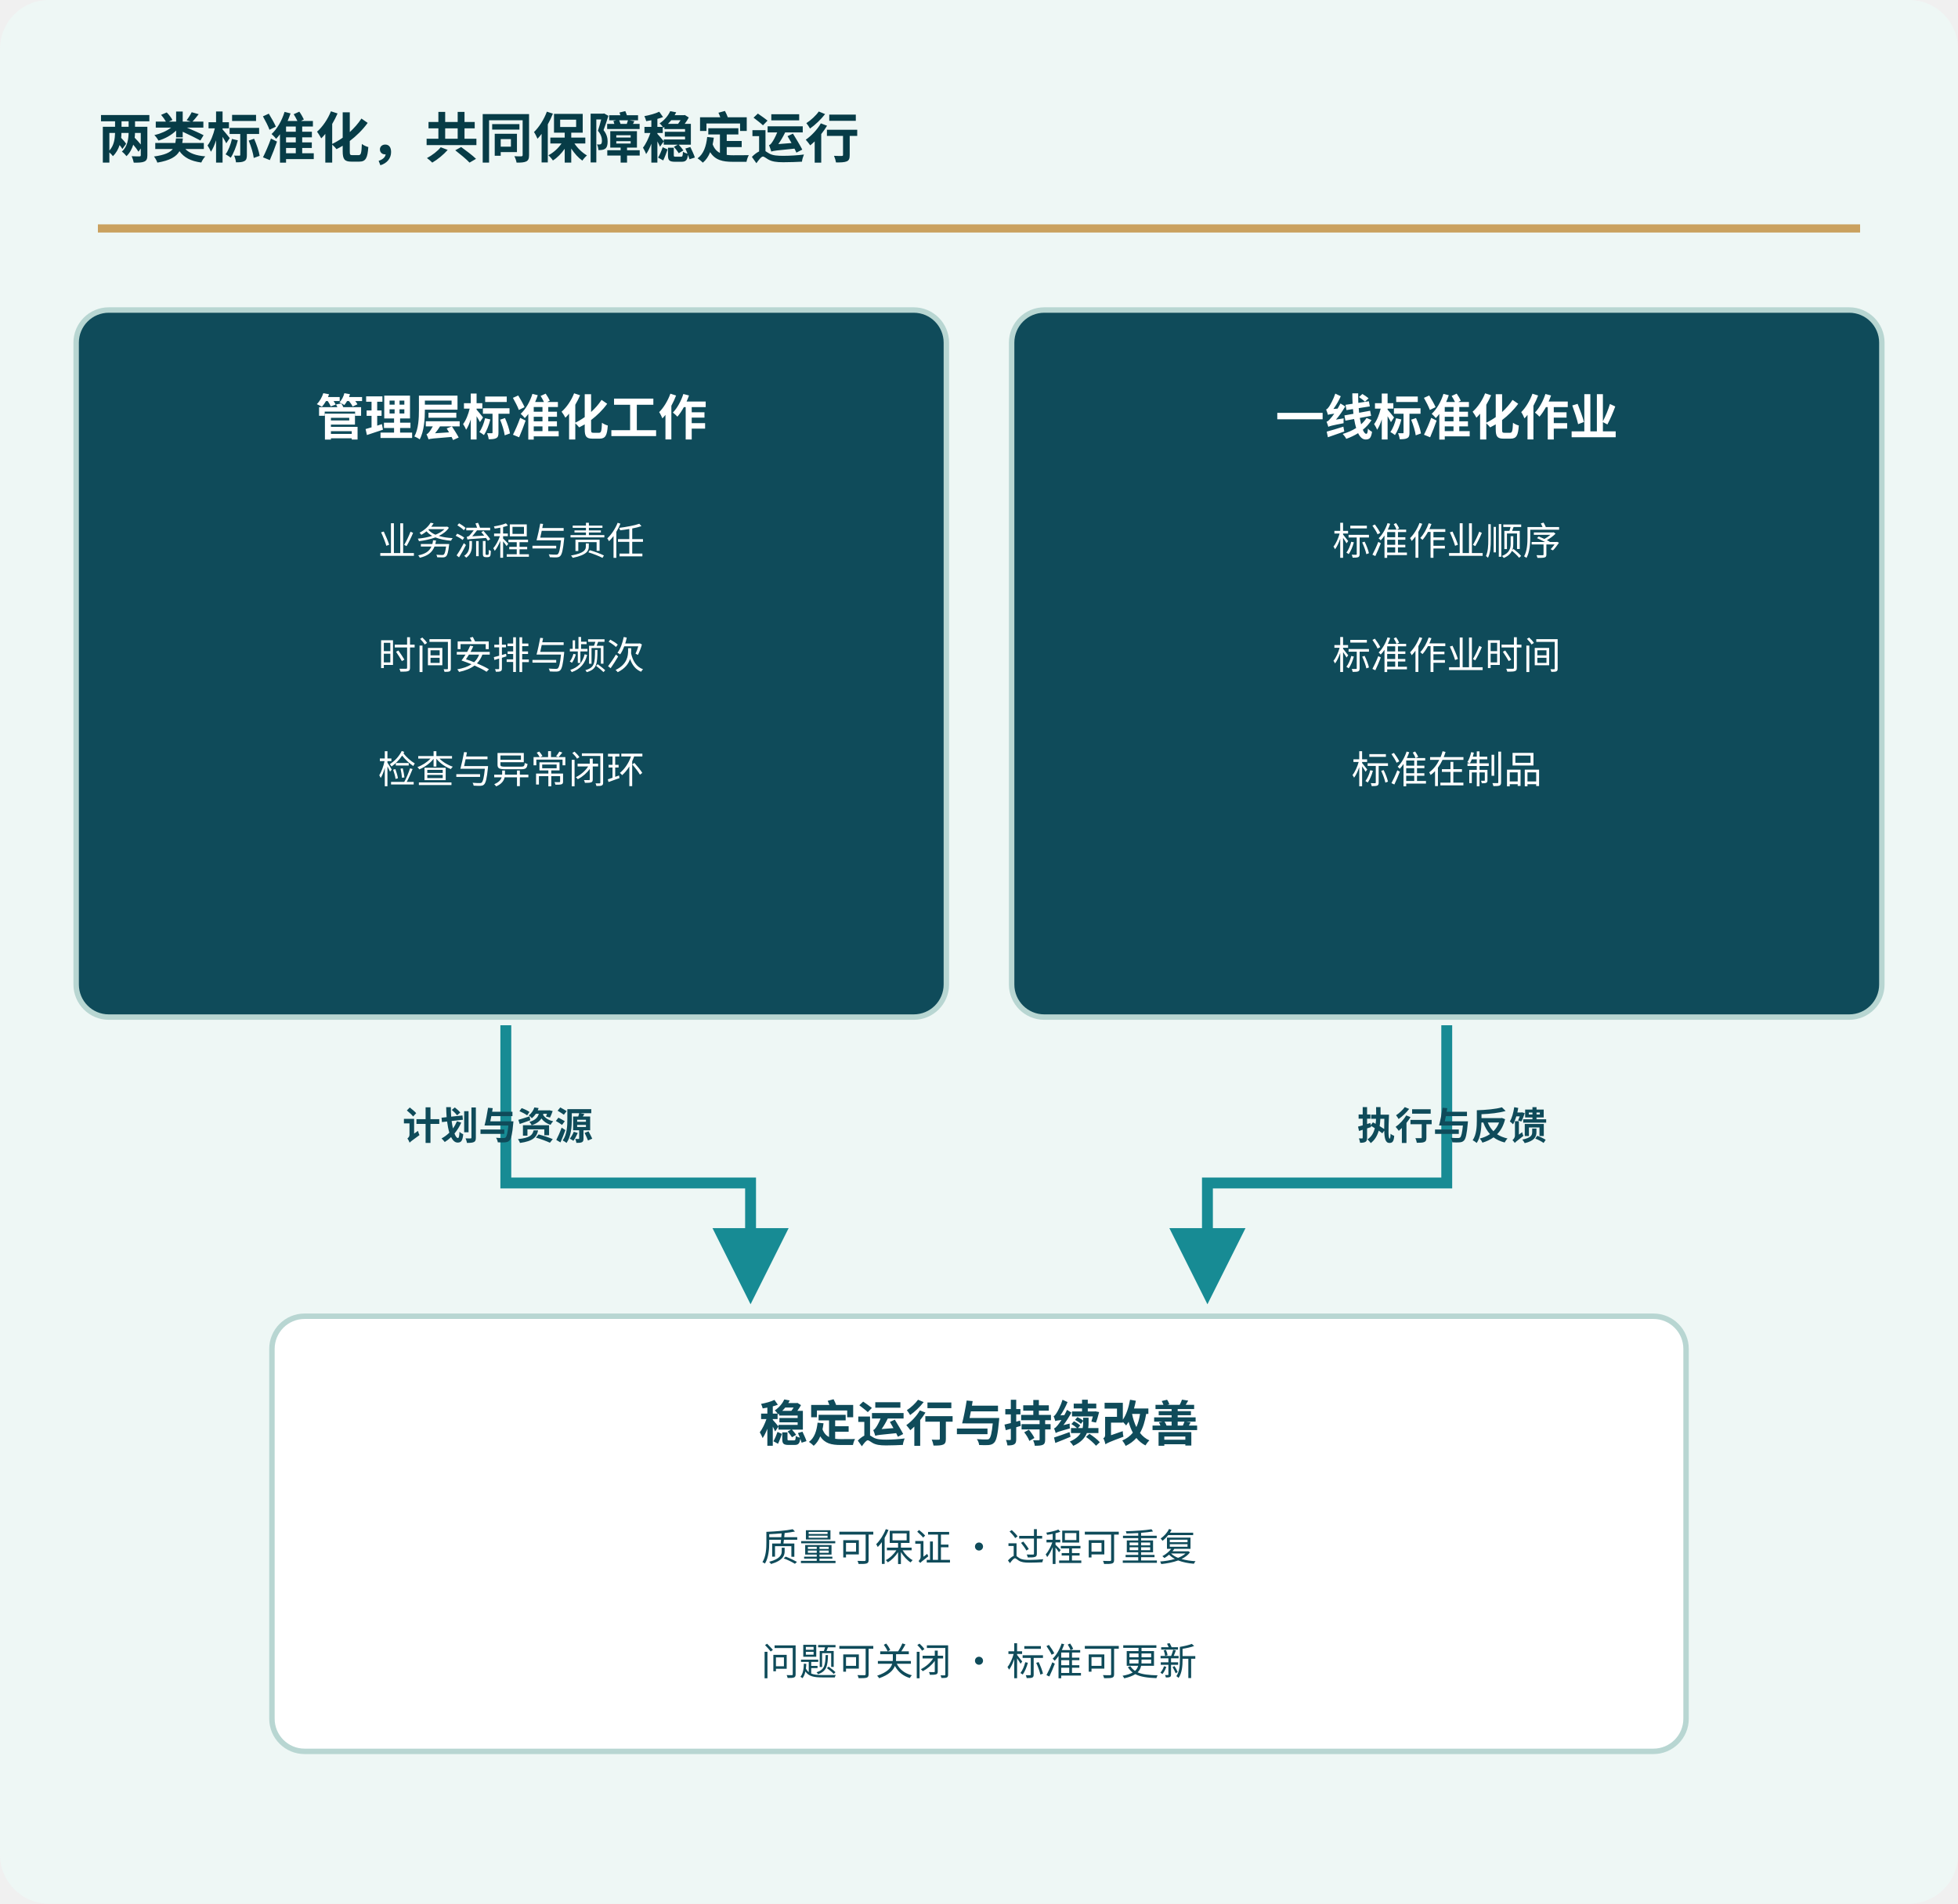
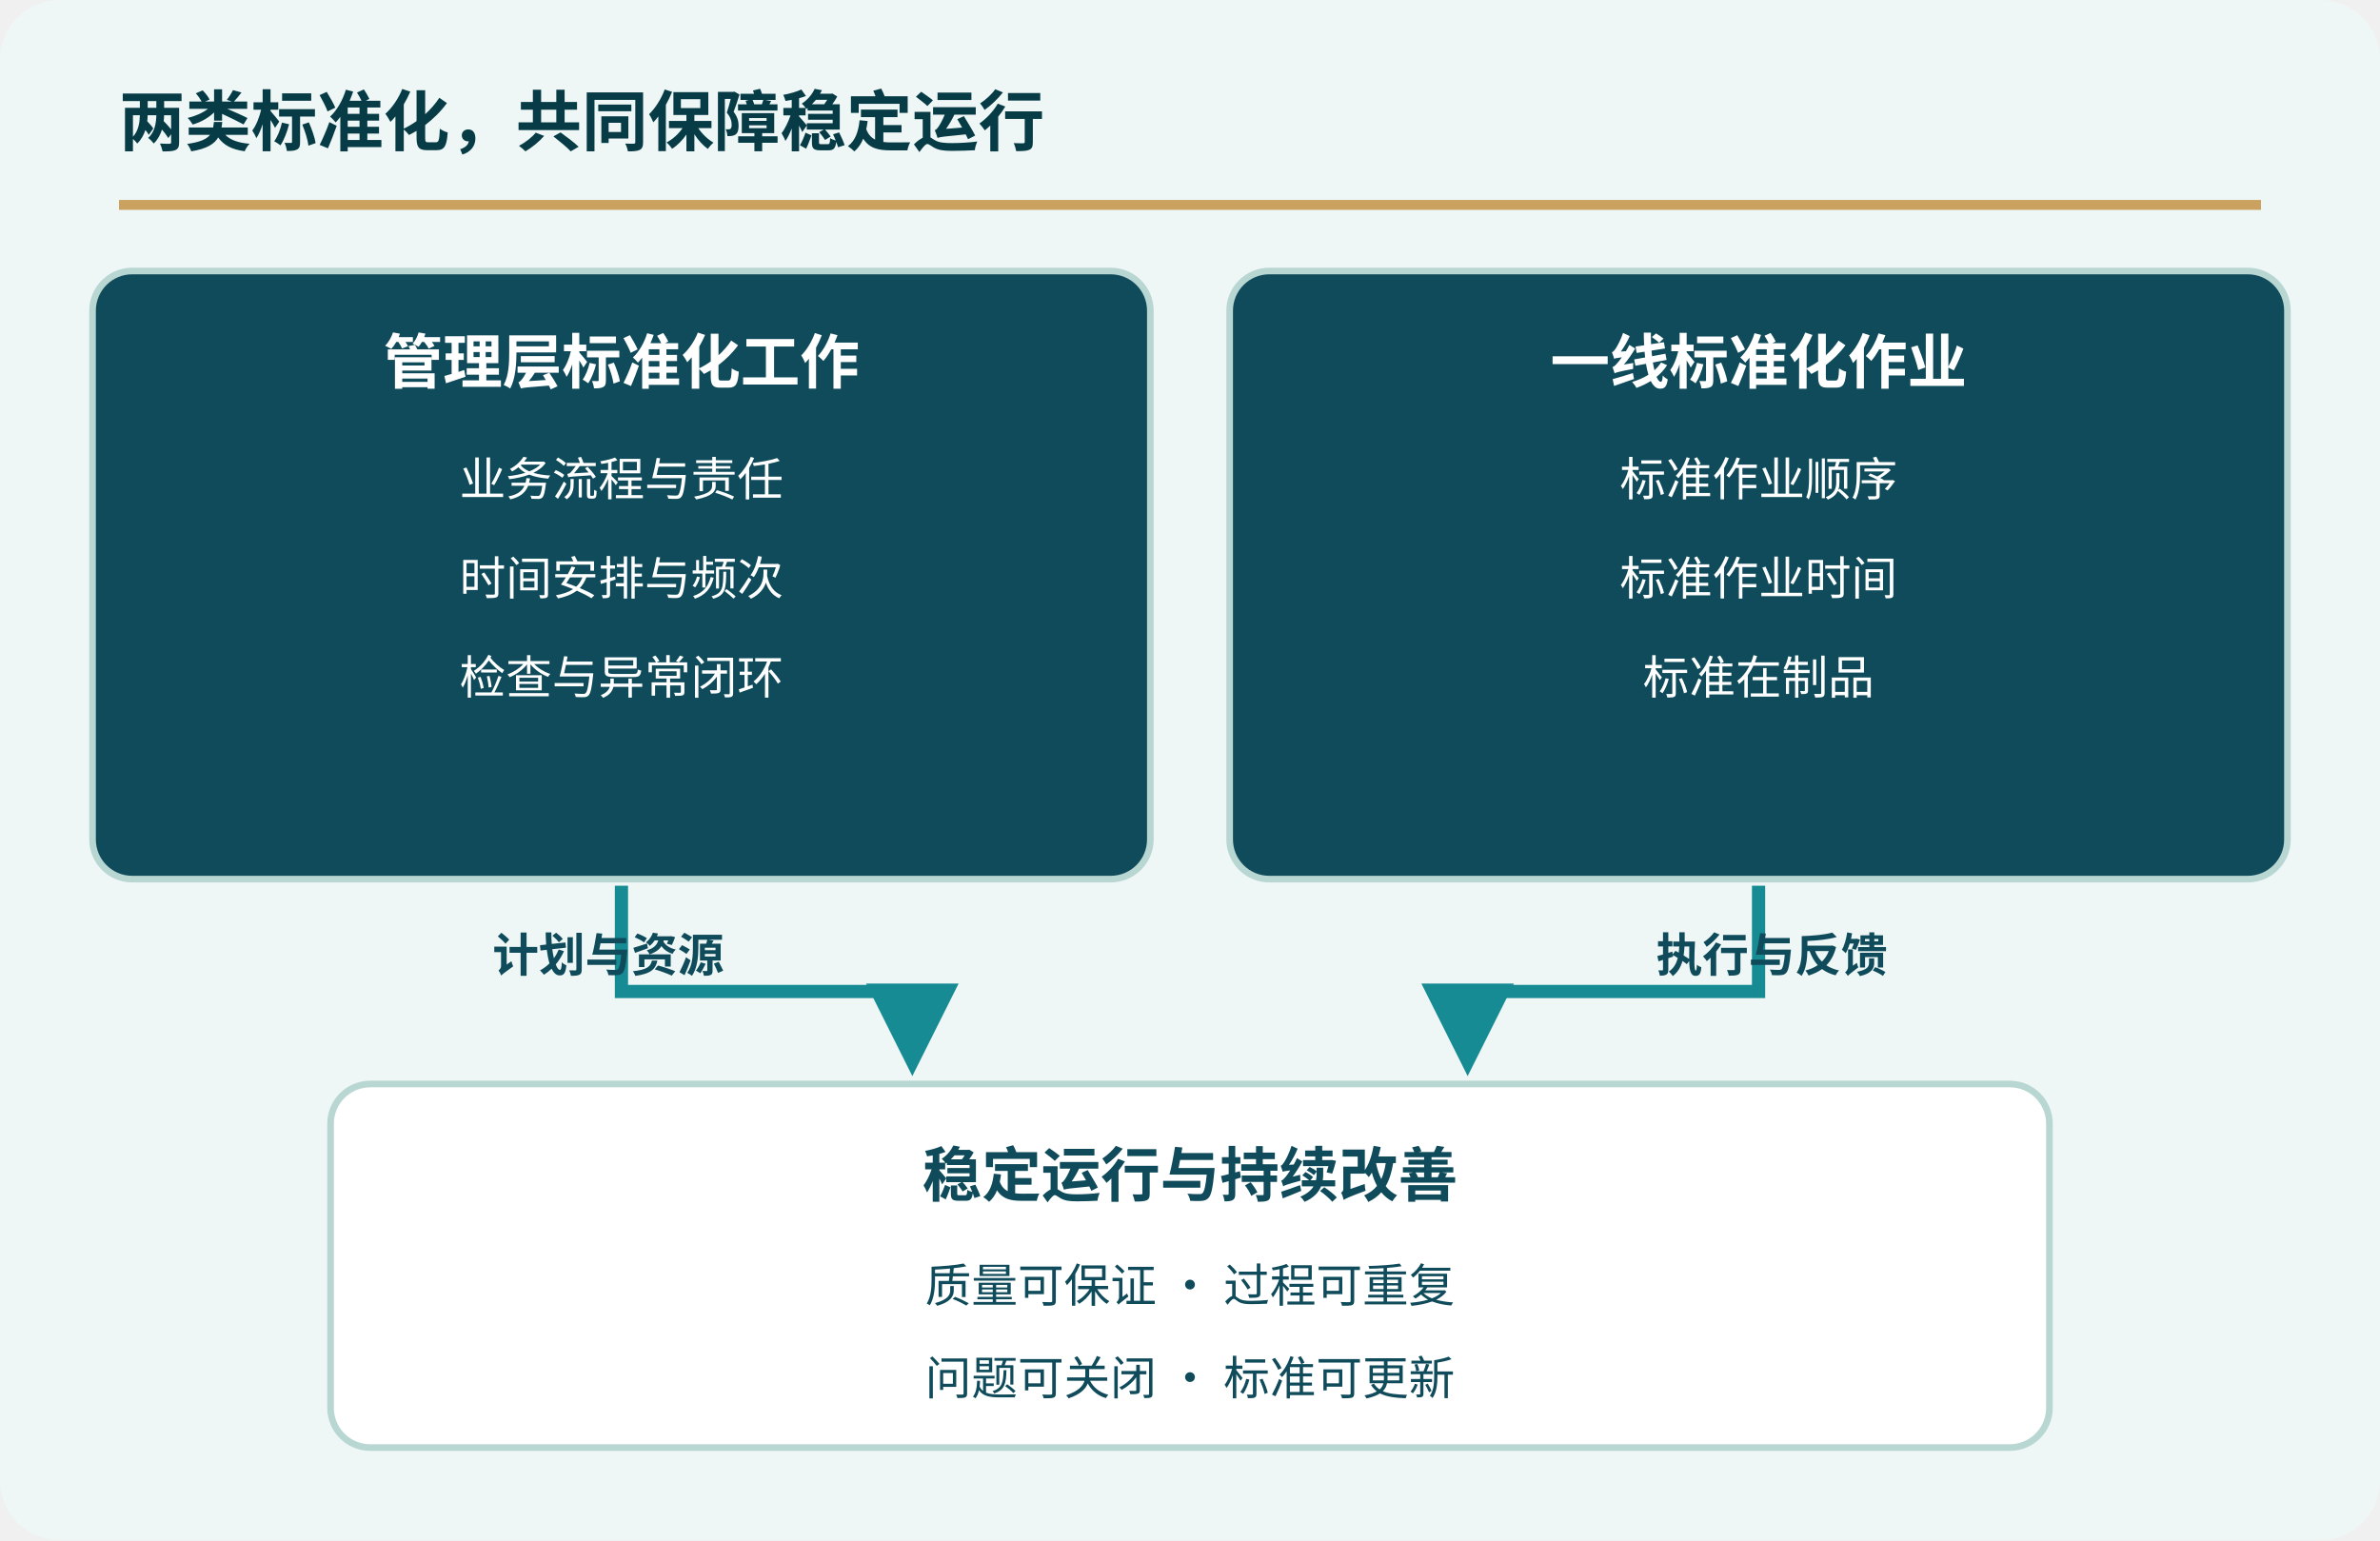
- <svg xmlns="http://www.w3.org/2000/svg" width="720" height="700" viewBox="0 0 720 700" role="img" aria-labelledby="title desc">
+ <svg xmlns="http://www.w3.org/2000/svg" width="720" height="466" viewBox="0 0 720 466" role="img" aria-labelledby="title desc">
  <defs>
    <marker id="arrow" viewBox="0 0 10 10" refX="8" refY="5" markerWidth="7" markerHeight="7" orient="auto-start-reverse">
      <path d="M0 0L10 5L0 10Z" fill="#178B94" />
    </marker>
  </defs>
  <g font-family="-apple-system,BlinkMacSystemFont,Segoe UI,Noto Sans CJK SC,PingFang SC,Microsoft YaHei,Arial,sans-serif">
-     <rect width="720" height="700" rx="18" fill="#EEF7F5" />
-     <text x="36" y="58" text-anchor="start" font-size="20" fill="#073C47" font-weight="800">两类标准化，共同保障稳定运行</text>
-     <path d="M36 84H684" stroke="#CAA15F" stroke-width="3" />
-     <rect x="28" y="114" width="320" height="260" rx="12" fill="#0F4B5A" stroke="#B8D6D2" stroke-width="2" />
-     <text x="188" y="160" text-anchor="middle" font-size="18" fill="#FFFFFF" font-weight="750">管理层标准化工作</text>
-     <text x="188" y="204" text-anchor="middle" font-size="14" fill="#FFFFFF" font-weight="500">业务流程与责任</text>
-     <text x="188" y="246" text-anchor="middle" font-size="14" fill="#FFFFFF" font-weight="500">时间安排与频次</text>
-     <text x="188" y="288" text-anchor="middle" font-size="14" fill="#FFFFFF" font-weight="500">检查与异常闭环</text>
-     <rect x="372" y="114" width="320" height="260" rx="12" fill="#0F4B5A" stroke="#B8D6D2" stroke-width="2" />
-     <text x="532" y="160" text-anchor="middle" font-size="18" fill="#FFFFFF" font-weight="750">一线标准化作业</text>
-     <text x="532" y="204" text-anchor="middle" font-size="14" fill="#FFFFFF" font-weight="500">标准作业顺序</text>
-     <text x="532" y="246" text-anchor="middle" font-size="14" fill="#FFFFFF" font-weight="500">标准作业时间</text>
-     <text x="532" y="288" text-anchor="middle" font-size="14" fill="#FFFFFF" font-weight="500">标准在制品</text>
-     <path d="M186 377V435H276V474" fill="none" stroke="#178B94" stroke-width="4" marker-end="url(#arrow)" />
-     <path d="M532 377V435H444V474" fill="none" stroke="#178B94" stroke-width="4" marker-end="url(#arrow)" />
-     <text x="183" y="419" text-anchor="middle" font-size="14" fill="#0F4B5A" font-weight="650">计划与资源</text>
-     <text x="534" y="419" text-anchor="middle" font-size="14" fill="#0F4B5A" font-weight="650">执行与反馈</text>
-     <rect x="100" y="484" width="520" height="160" rx="12" fill="#FFFFFF" stroke="#B8D6D2" stroke-width="2" />
-     <text x="360" y="530" text-anchor="middle" font-size="18" fill="#0F4B5A" font-weight="750">稳定运行与持续改善</text>
-     <text x="360" y="574" text-anchor="middle" font-size="14" fill="#0F4B5A" font-weight="500">质量可保证 · 过程可重复</text>
-     <text x="360" y="616" text-anchor="middle" font-size="14" fill="#0F4B5A" font-weight="500">问题可关闭 · 标准可更新</text>
+     <rect width="720" height="466" rx="18" fill="#EEF7F5" />
+     <text x="36" y="44" text-anchor="start" font-size="20" fill="#073C47" font-weight="800">两类标准化，共同保障稳定运行</text>
+     <path d="M36 62H684" stroke="#CAA15F" stroke-width="3" />
+     <rect x="28" y="82" width="320" height="184" rx="12" fill="#0F4B5A" stroke="#B8D6D2" stroke-width="2" />
+     <text x="188" y="116" text-anchor="middle" font-size="18" fill="#FFFFFF" font-weight="750">管理层标准化工作</text>
+     <text x="188" y="150" text-anchor="middle" font-size="14" fill="#FFFFFF" font-weight="500">业务流程与责任</text>
+     <text x="188" y="180" text-anchor="middle" font-size="14" fill="#FFFFFF" font-weight="500">时间安排与频次</text>
+     <text x="188" y="210" text-anchor="middle" font-size="14" fill="#FFFFFF" font-weight="500">检查与异常闭环</text>
+     <rect x="372" y="82" width="320" height="184" rx="12" fill="#0F4B5A" stroke="#B8D6D2" stroke-width="2" />
+     <text x="532" y="116" text-anchor="middle" font-size="18" fill="#FFFFFF" font-weight="750">一线标准化作业</text>
+     <text x="532" y="150" text-anchor="middle" font-size="14" fill="#FFFFFF" font-weight="500">标准作业顺序</text>
+     <text x="532" y="180" text-anchor="middle" font-size="14" fill="#FFFFFF" font-weight="500">标准作业时间</text>
+     <text x="532" y="210" text-anchor="middle" font-size="14" fill="#FFFFFF" font-weight="500">标准在制品</text>
+     <path d="M188 268V300H276V320" fill="none" stroke="#178B94" stroke-width="4" marker-end="url(#arrow)" />
+     <path d="M532 268V300H444V320" fill="none" stroke="#178B94" stroke-width="4" marker-end="url(#arrow)" />
+     <text x="184" y="294" text-anchor="middle" font-size="14" fill="#0F4B5A" font-weight="650">计划与资源</text>
+     <text x="536" y="294" text-anchor="middle" font-size="14" fill="#0F4B5A" font-weight="650">执行与反馈</text>
+     <rect x="100" y="328" width="520" height="110" rx="12" fill="#FFFFFF" stroke="#B8D6D2" stroke-width="2" />
+     <text x="360" y="362" text-anchor="middle" font-size="18" fill="#0F4B5A" font-weight="750">稳定运行与持续改善</text>
+     <text x="360" y="394" text-anchor="middle" font-size="14" fill="#0F4B5A" font-weight="500">质量可保证 · 过程可重复</text>
+     <text x="360" y="422" text-anchor="middle" font-size="14" fill="#0F4B5A" font-weight="500">问题可关闭 · 标准可更新</text>
  </g>
</svg>
